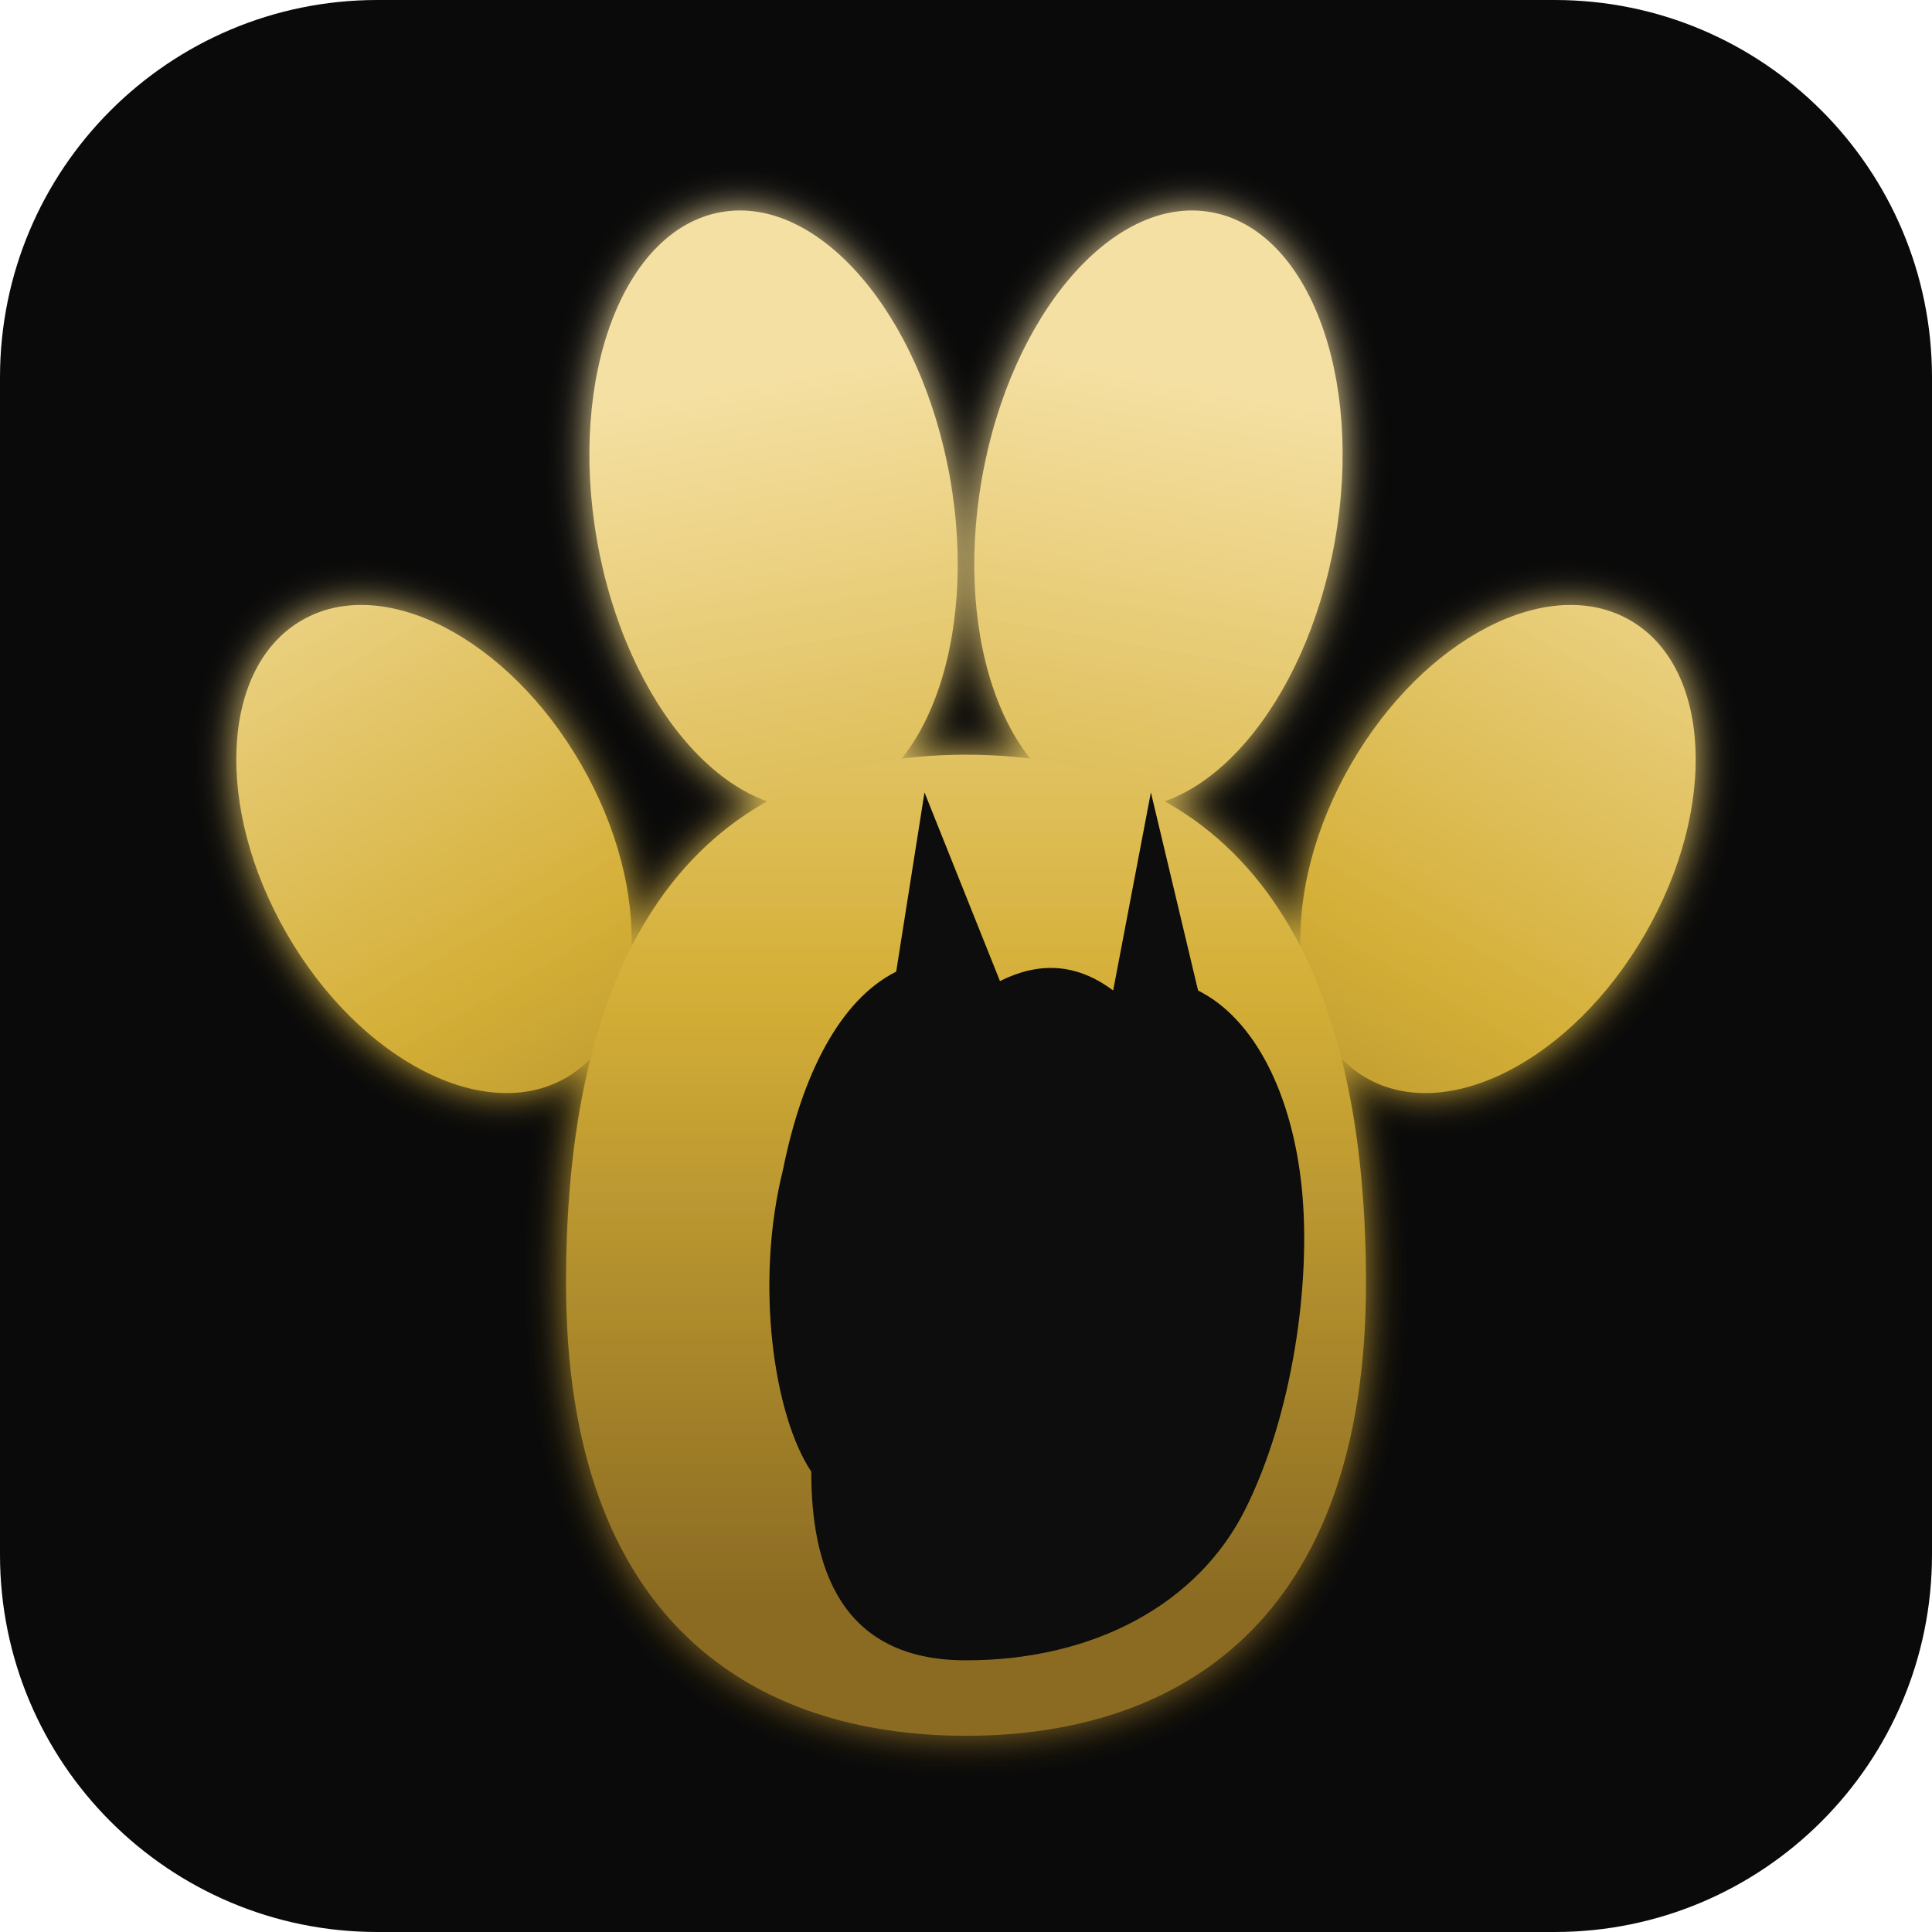
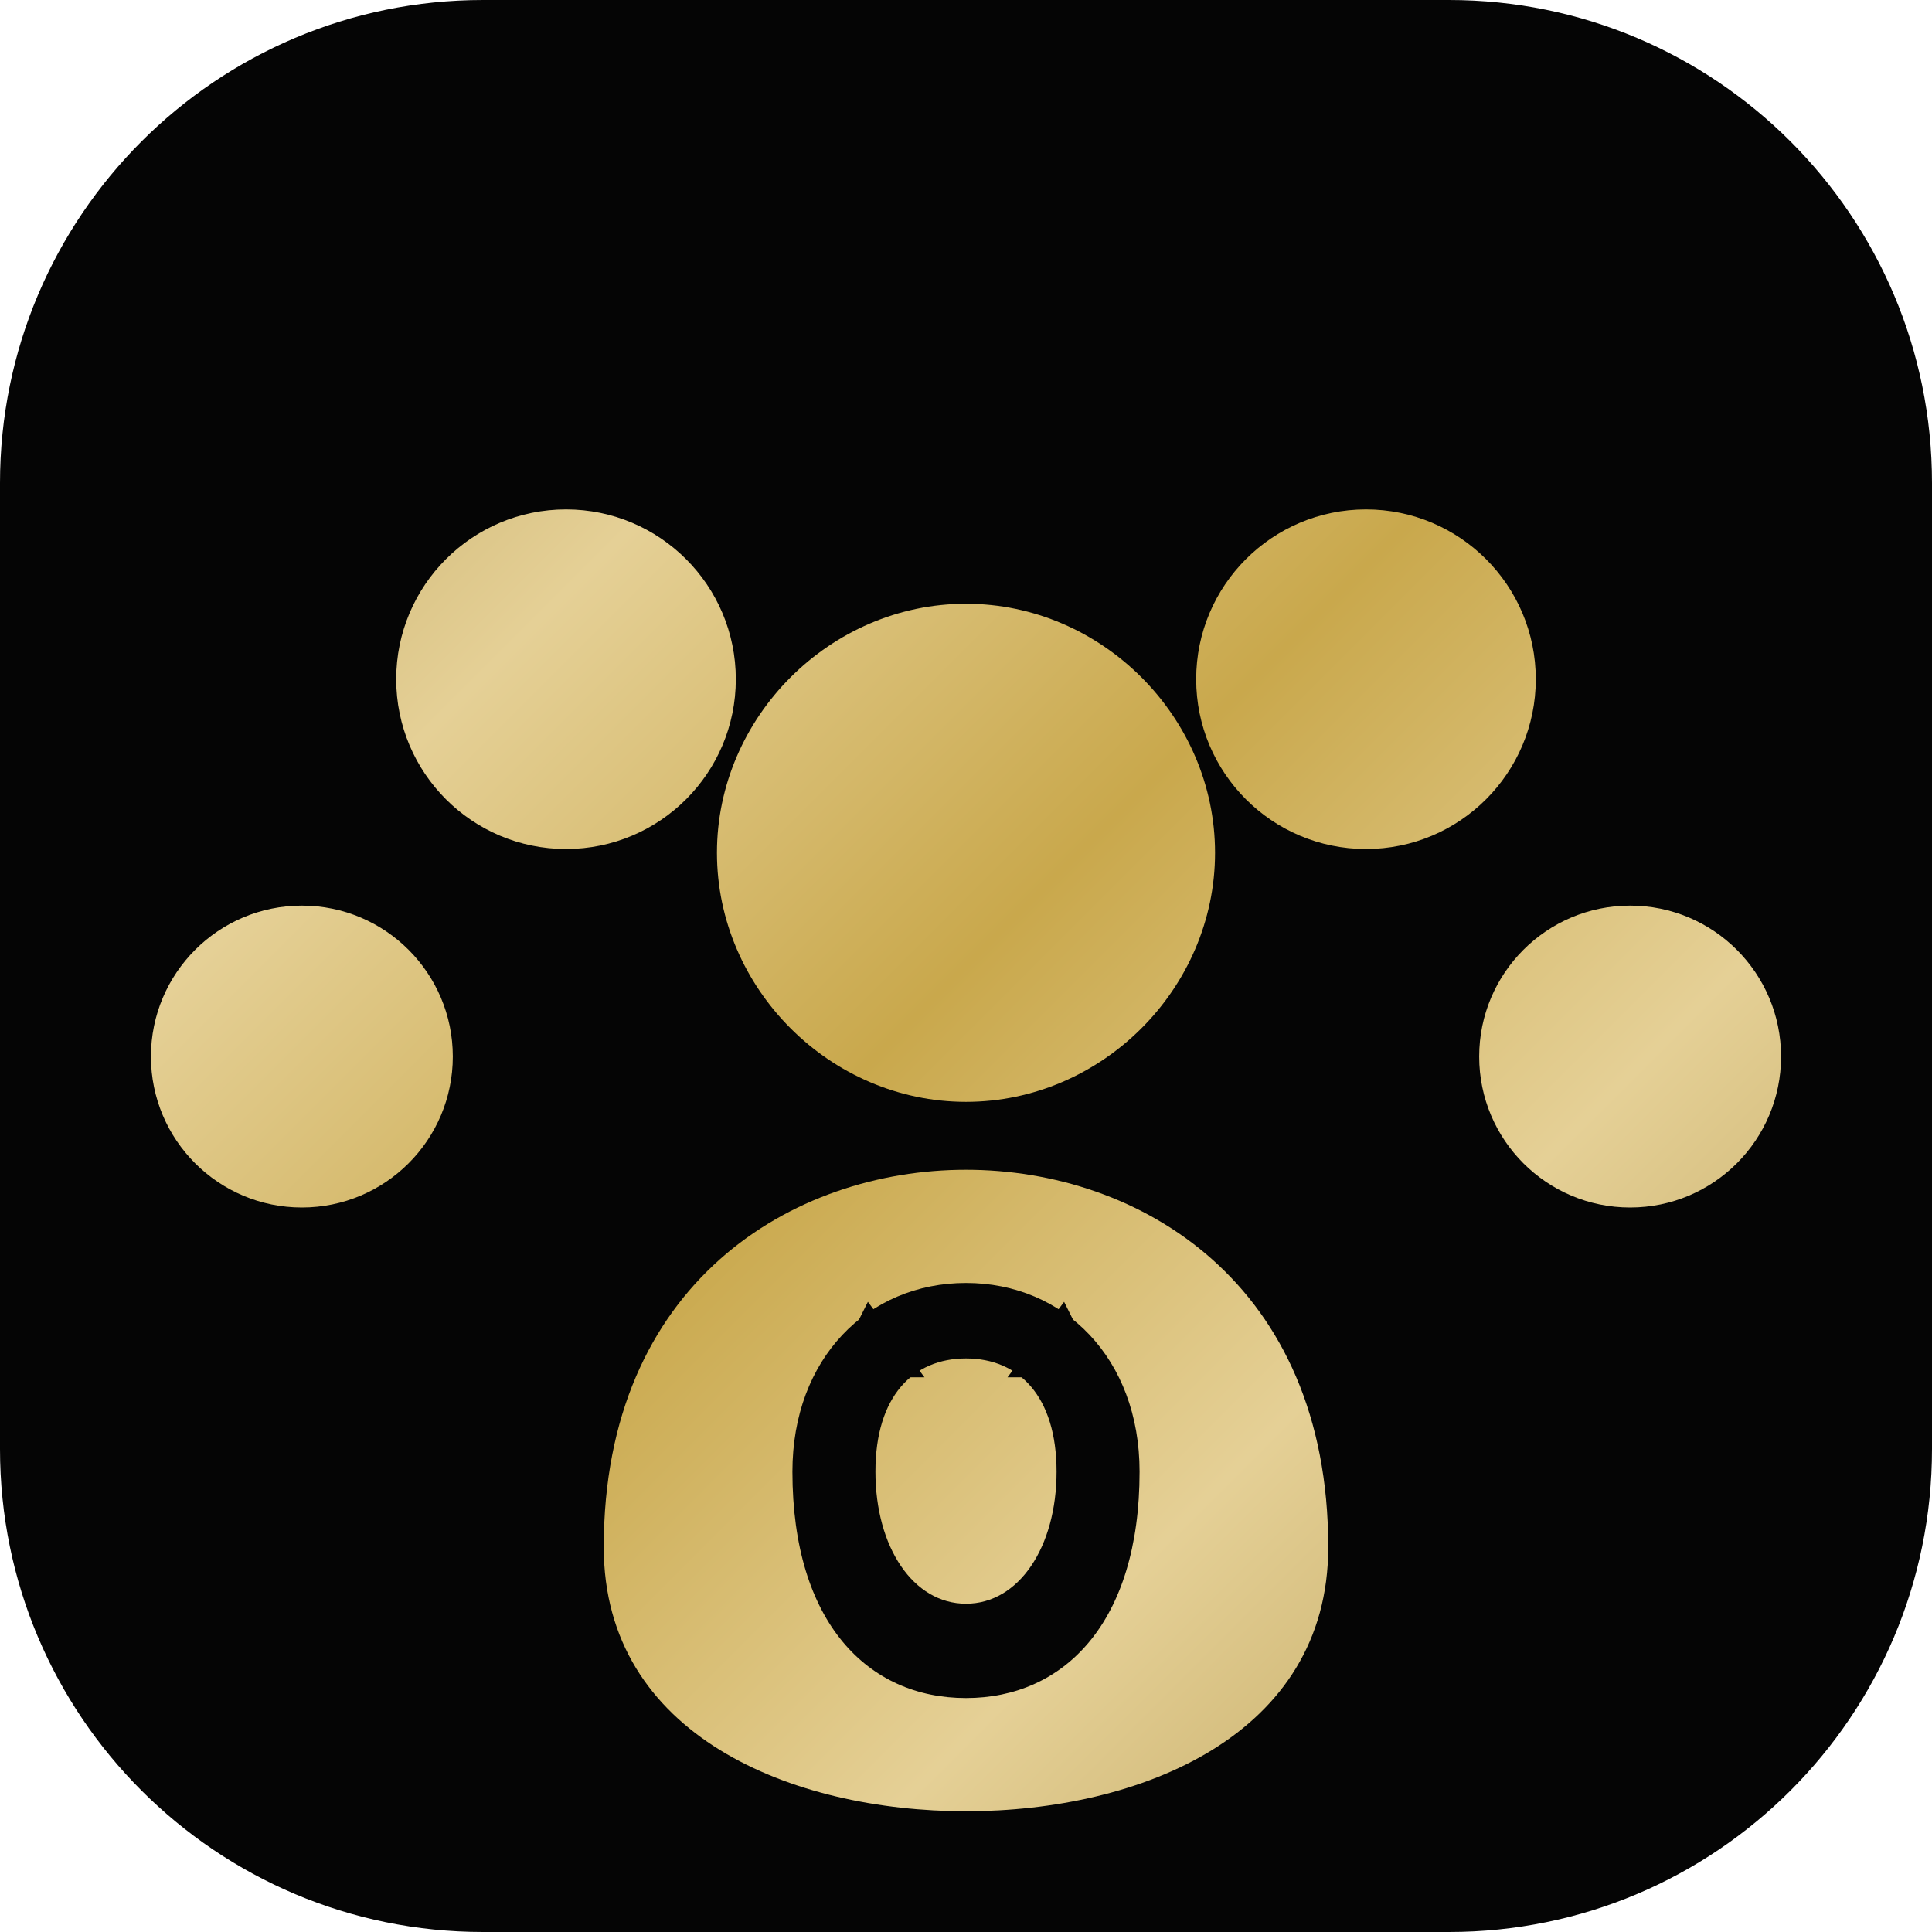
- <svg xmlns="http://www.w3.org/2000/svg" width="1024" height="1024" viewBox="0 0 1024 1024" fill="none">
-   <rect width="1024" height="1024" rx="200" fill="#0A0A0A" />
+ <svg xmlns="http://www.w3.org/2000/svg" width="512" height="512" viewBox="0 0 512 512" fill="none">
+   <rect width="512" height="512" rx="128" fill="#050505" />
+   <path d="M256 160C220 160 190 190 190 226C190 262 220 292 256 292C292 292 322 262 322 226C322 190 292 160 256 160Z" fill="url(#gold_grad)" />
+   <circle cx="150" cy="180" r="45" fill="url(#gold_grad)" />
+   <circle cx="362" cy="180" r="45" fill="url(#gold_grad)" />
+   <circle cx="80" cy="280" r="40" fill="url(#gold_grad)" />
+   <circle cx="432" cy="280" r="40" fill="url(#gold_grad)" />
+   <path d="M256 310C210 310 160 340 160 410C160 460 210 480 256 480C302 480 352 460 352 410C352 340 302 310 256 310Z" fill="url(#gold_grad)" />
+   <path d="M256 340C230 340 210 360 210 390C210 430 230 450 256 450C282 450 302 430 302 390C302 360 282 340 256 340ZM256 360C270 360 280 370 280 390C280 410 270 425 256 425C242 425 232 410 232 390C232 370 242 360 256 360Z" fill="#050505" />
+   <path d="M245 365L230 345L220 365H245Z" fill="#050505" />
+   <path d="M267 365L282 345L292 365H267Z" fill="#050505" />
  <defs>
-     <linearGradient id="gold-gradient" x1="512" y1="200" x2="512" y2="850" gradientUnits="userSpaceOnUse">
-       <stop offset="0" stop-color="#F5E0A3" />
-       <stop offset="0.5" stop-color="#D4AF37" />
-       <stop offset="1" stop-color="#8B6B23" />
+     <linearGradient id="gold_grad" x1="0" y1="0" x2="512" y2="512" gradientUnits="userSpaceOnUse">
+       <stop offset="0" stop-color="#A6893A" />
+       <stop offset="0.3" stop-color="#E5D096" />
+       <stop offset="0.5" stop-color="#C9A84C" />
+       <stop offset="0.7" stop-color="#E5D096" />
+       <stop offset="1" stop-color="#A6893A" />
    </linearGradient>
-     <filter id="glow" x="-20%" y="-20%" width="140%" height="140%">
-       <feGaussianBlur stdDeviation="10" result="blur" />
-       <feComposite in="SourceGraphic" in2="blur" operator="over" />
-     </filter>
  </defs>
-   <g filter="url(#glow)">
-     <ellipse cx="230" cy="450" rx="90" ry="140" fill="url(#gold-gradient)" transform="rotate(-30, 230, 450)" />
-     <ellipse cx="410" cy="270" rx="95" ry="160" fill="url(#gold-gradient)" transform="rotate(-10, 410, 270)" />
-     <ellipse cx="614" cy="270" rx="95" ry="160" fill="url(#gold-gradient)" transform="rotate(10, 614, 270)" />
-     <ellipse cx="794" cy="450" rx="90" ry="140" fill="url(#gold-gradient)" transform="rotate(30, 794, 450)" />
-     <path d="M512 400              C370 400 300 500 300 680              C300 860 400 920 512 920              C624 920 724 860 724 680              C724 500 654 400 512 400 Z" fill="url(#gold-gradient)" />
-     <path d="M430 780              C410 750 400 680 415 620              C425 570 445 530 475 515              L490 420              L530 520              C550 510 570 510 590 525              L610 420              L635 525              C665 540 685 580 690 630              C695 680 685 750 660 800              C635 850 580 880 512 880              C445 880 430 830 430 780 Z" fill="#0A0A0A" />
-   </g>
</svg>
